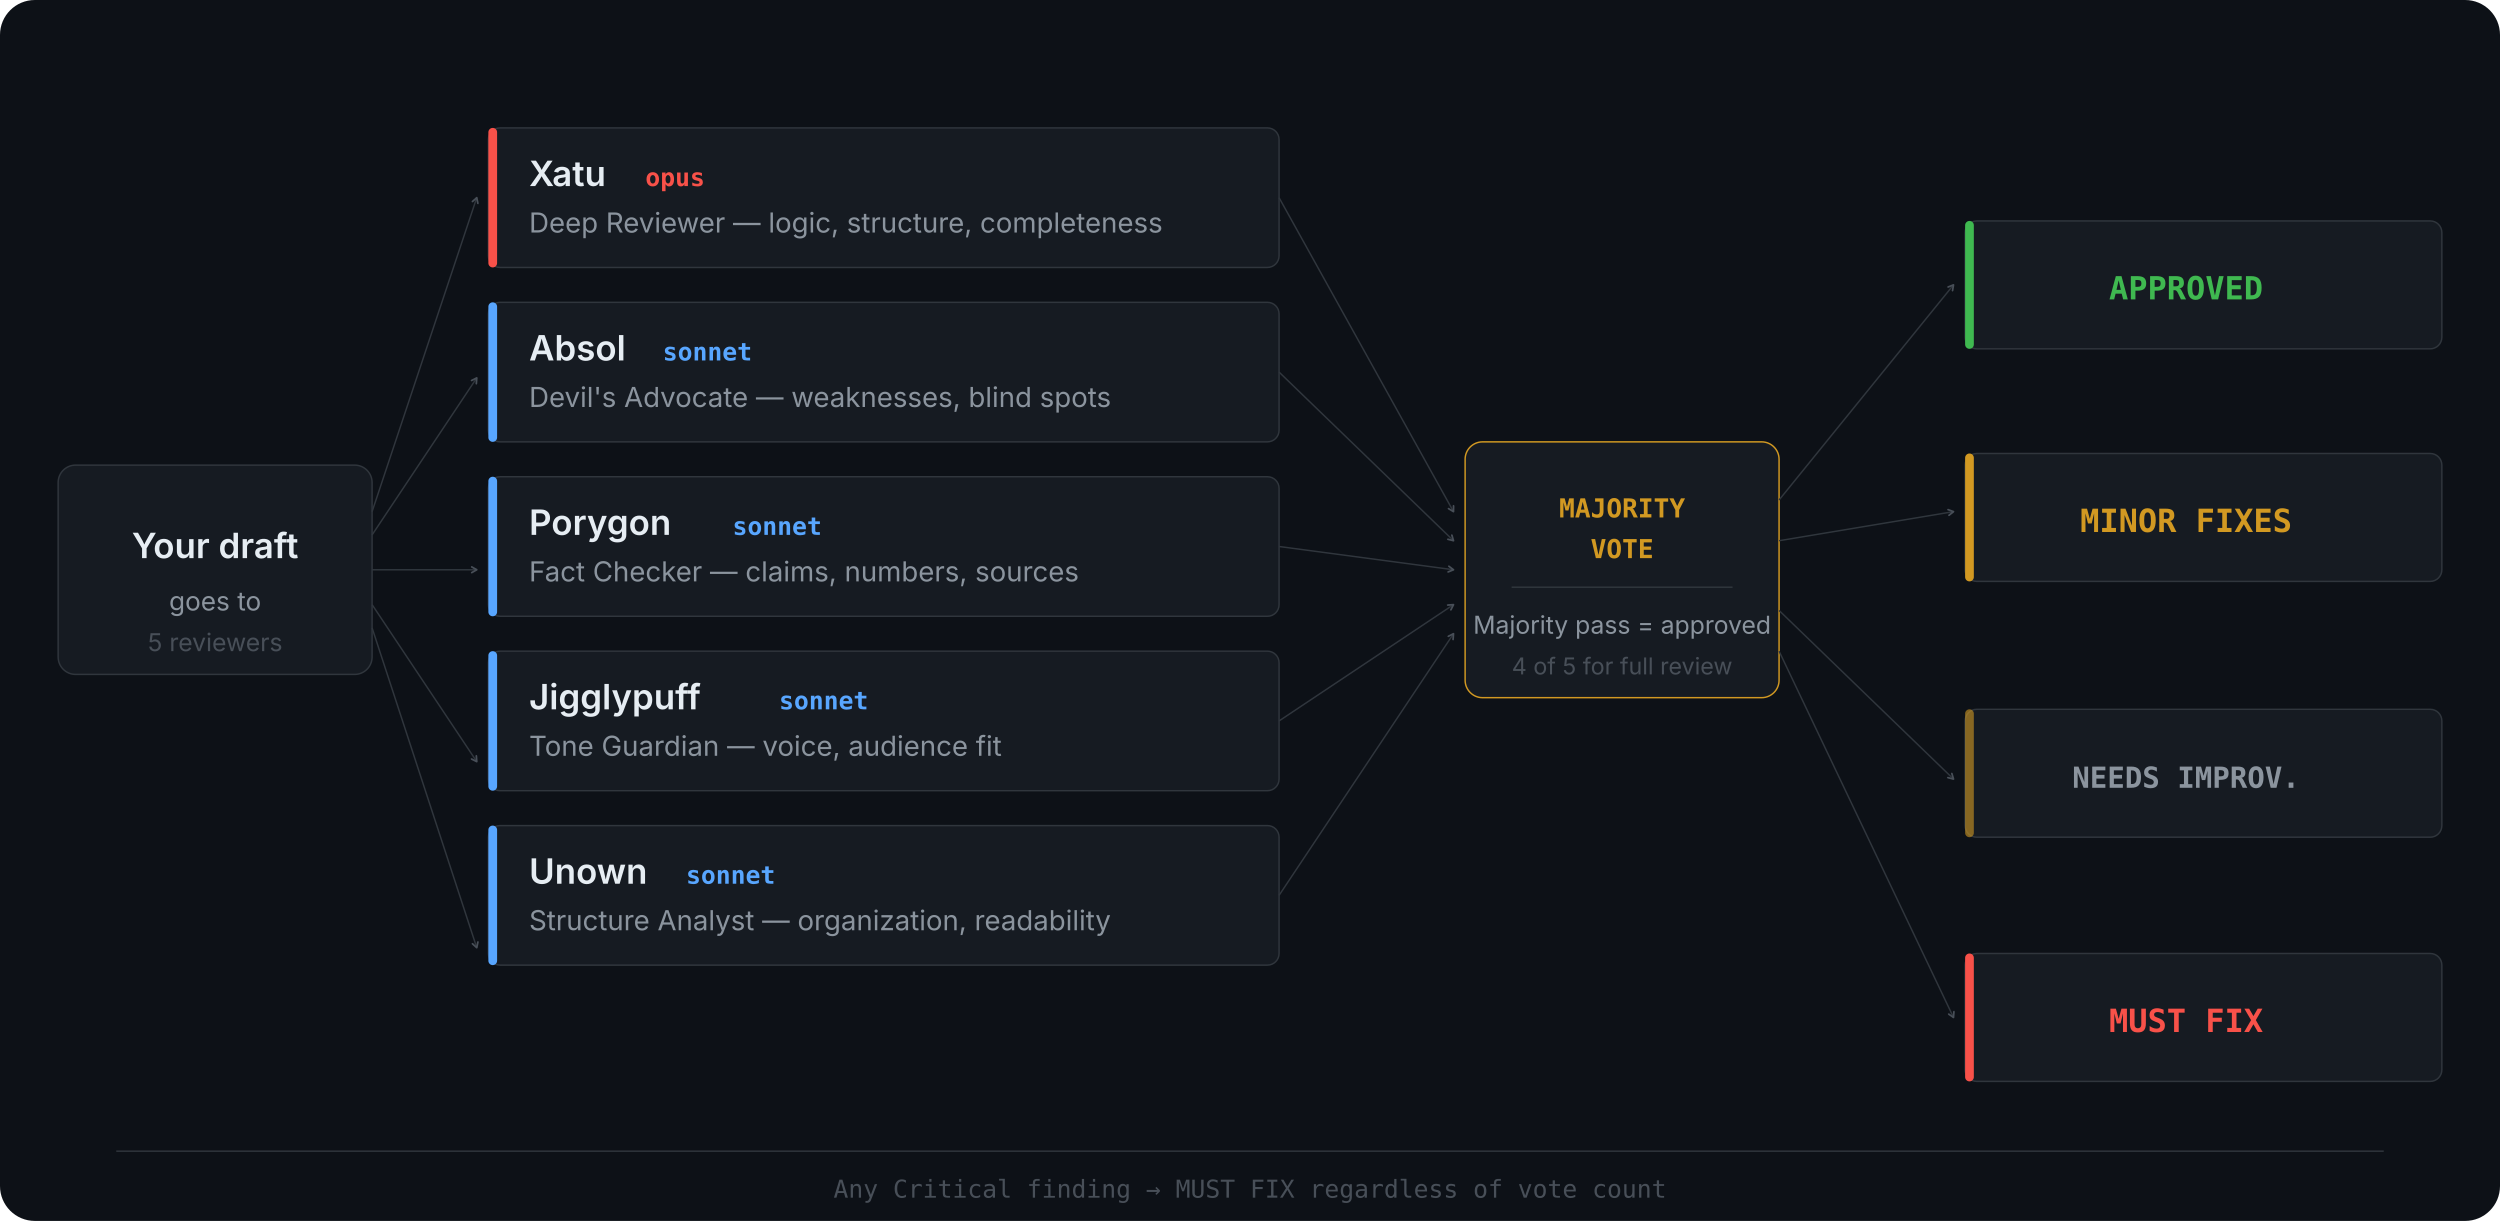
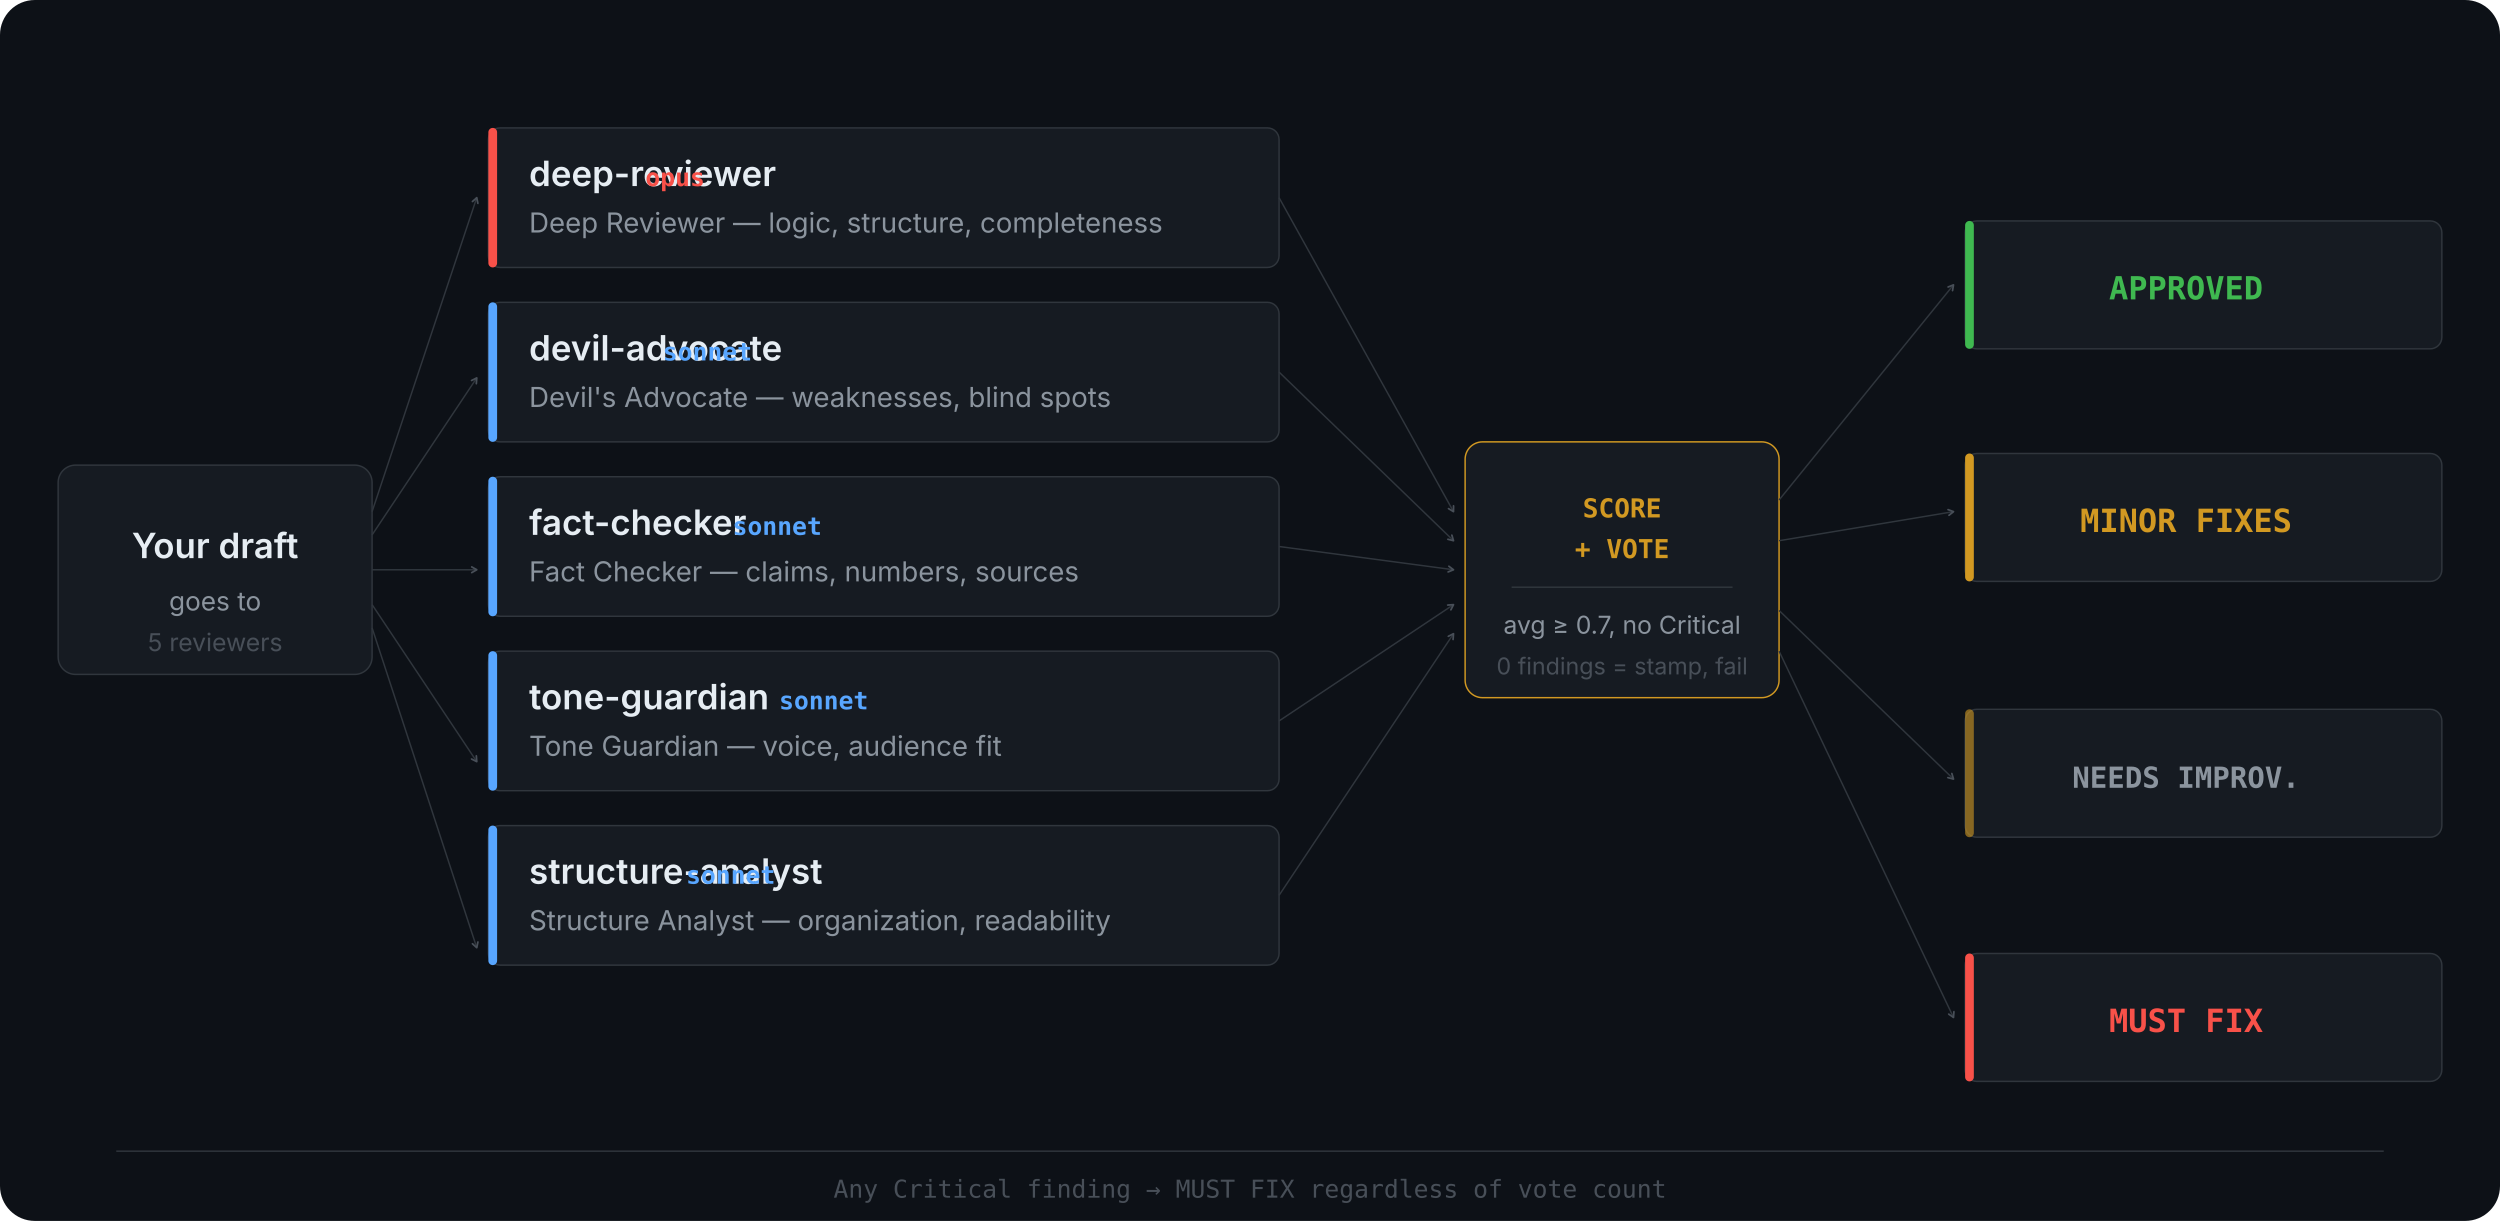
<svg xmlns="http://www.w3.org/2000/svg" viewBox="0 0 860 420" fill="none" role="img" aria-labelledby="rf-title rf-desc">
  <defs>
    <marker id="arr" markerWidth="5" markerHeight="5" refX="4" refY="2.5" orient="auto" markerUnits="strokeWidth">
      <path d="M0.5,0.5 L4,2.5 L0.5,4.5" fill="none" stroke="#484f58" stroke-width="1.2" stroke-linecap="round" stroke-linejoin="round" />
    </marker>
  </defs>
  <rect width="860" height="420" rx="12" fill="#0d1117" />
  <rect x="20" y="160" width="108" height="72" rx="6" fill="#161b22" stroke="#30363d" stroke-width="0.5" />
  <text x="74" y="192" text-anchor="middle" fill="#e6edf3" font-size="12" font-weight="600" font-family="-apple-system, BlinkMacSystemFont, Segoe UI, sans-serif">Your draft</text>
  <text x="74" y="210" text-anchor="middle" fill="#8b949e" font-size="9" font-family="-apple-system, BlinkMacSystemFont, Segoe UI, sans-serif">goes to</text>
  <text x="74" y="224" text-anchor="middle" fill="#484f58" font-size="8.5" font-family="-apple-system, BlinkMacSystemFont, Segoe UI, sans-serif">5 reviewers</text>
  <line x1="128" y1="176" x2="164" y2="68" stroke="#30363d" stroke-width="0.5" marker-end="url(#arr)" />
  <line x1="128" y1="184" x2="164" y2="130" stroke="#30363d" stroke-width="0.5" marker-end="url(#arr)" />
  <line x1="128" y1="196" x2="164" y2="196" stroke="#30363d" stroke-width="0.5" marker-end="url(#arr)" />
  <line x1="128" y1="208" x2="164" y2="262" stroke="#30363d" stroke-width="0.5" marker-end="url(#arr)" />
  <line x1="128" y1="216" x2="164" y2="326" stroke="#30363d" stroke-width="0.5" marker-end="url(#arr)" />
  <rect x="168" y="44" width="272" height="48" rx="4" fill="#161b22" stroke="#30363d" stroke-width="0.5" />
  <rect x="168" y="44" width="3" height="48" rx="1.5" fill="#f85149" />
-   <text x="182" y="64" fill="#e6edf3" font-size="12" font-weight="600" font-family="-apple-system, BlinkMacSystemFont, Segoe UI, sans-serif">Xatu</text>
+   <text x="182" y="64" fill="#e6edf3" font-size="12" font-weight="600" font-family="-apple-system, BlinkMacSystemFont, Segoe UI, sans-serif">deep-reviewer</text>
  <text x="222" y="64" fill="#f85149" font-size="8.5" font-weight="600" font-family="SF Mono, Consolas, monospace">opus</text>
  <text x="182" y="80" fill="#8b949e" font-size="9.5" font-family="-apple-system, BlinkMacSystemFont, Segoe UI, sans-serif">Deep Reviewer — logic, structure, completeness</text>
  <rect x="168" y="104" width="272" height="48" rx="4" fill="#161b22" stroke="#30363d" stroke-width="0.5" />
  <rect x="168" y="104" width="3" height="48" rx="1.5" fill="#58a6ff" />
-   <text x="182" y="124" fill="#e6edf3" font-size="12" font-weight="600" font-family="-apple-system, BlinkMacSystemFont, Segoe UI, sans-serif">Absol</text>
+   <text x="182" y="124" fill="#e6edf3" font-size="12" font-weight="600" font-family="-apple-system, BlinkMacSystemFont, Segoe UI, sans-serif">devil-advocate</text>
  <text x="228" y="124" fill="#58a6ff" font-size="8.5" font-weight="600" font-family="SF Mono, Consolas, monospace">sonnet</text>
  <text x="182" y="140" fill="#8b949e" font-size="9.5" font-family="-apple-system, BlinkMacSystemFont, Segoe UI, sans-serif">Devil's Advocate — weaknesses, blind spots</text>
  <rect x="168" y="164" width="272" height="48" rx="4" fill="#161b22" stroke="#30363d" stroke-width="0.5" />
  <rect x="168" y="164" width="3" height="48" rx="1.5" fill="#58a6ff" />
-   <text x="182" y="184" fill="#e6edf3" font-size="12" font-weight="600" font-family="-apple-system, BlinkMacSystemFont, Segoe UI, sans-serif">Porygon</text>
+   <text x="182" y="184" fill="#e6edf3" font-size="12" font-weight="600" font-family="-apple-system, BlinkMacSystemFont, Segoe UI, sans-serif">fact-checker</text>
  <text x="252" y="184" fill="#58a6ff" font-size="8.5" font-weight="600" font-family="SF Mono, Consolas, monospace">sonnet</text>
  <text x="182" y="200" fill="#8b949e" font-size="9.5" font-family="-apple-system, BlinkMacSystemFont, Segoe UI, sans-serif">Fact Checker — claims, numbers, sources</text>
  <rect x="168" y="224" width="272" height="48" rx="4" fill="#161b22" stroke="#30363d" stroke-width="0.5" />
  <rect x="168" y="224" width="3" height="48" rx="1.5" fill="#58a6ff" />
-   <text x="182" y="244" fill="#e6edf3" font-size="12" font-weight="600" font-family="-apple-system, BlinkMacSystemFont, Segoe UI, sans-serif">Jigglypuff</text>
+   <text x="182" y="244" fill="#e6edf3" font-size="12" font-weight="600" font-family="-apple-system, BlinkMacSystemFont, Segoe UI, sans-serif">tone-guardian</text>
  <text x="268" y="244" fill="#58a6ff" font-size="8.5" font-weight="600" font-family="SF Mono, Consolas, monospace">sonnet</text>
  <text x="182" y="260" fill="#8b949e" font-size="9.5" font-family="-apple-system, BlinkMacSystemFont, Segoe UI, sans-serif">Tone Guardian — voice, audience fit</text>
  <rect x="168" y="284" width="272" height="48" rx="4" fill="#161b22" stroke="#30363d" stroke-width="0.5" />
  <rect x="168" y="284" width="3" height="48" rx="1.5" fill="#58a6ff" />
-   <text x="182" y="304" fill="#e6edf3" font-size="12" font-weight="600" font-family="-apple-system, BlinkMacSystemFont, Segoe UI, sans-serif">Unown</text>
+   <text x="182" y="304" fill="#e6edf3" font-size="12" font-weight="600" font-family="-apple-system, BlinkMacSystemFont, Segoe UI, sans-serif">structure-analyst</text>
  <text x="236" y="304" fill="#58a6ff" font-size="8.5" font-weight="600" font-family="SF Mono, Consolas, monospace">sonnet</text>
  <text x="182" y="320" fill="#8b949e" font-size="9.5" font-family="-apple-system, BlinkMacSystemFont, Segoe UI, sans-serif">Structure Analyst — organization, readability</text>
  <line x1="440" y1="68" x2="500" y2="176" stroke="#30363d" stroke-width="0.5" marker-end="url(#arr)" />
  <line x1="440" y1="128" x2="500" y2="186" stroke="#30363d" stroke-width="0.5" marker-end="url(#arr)" />
  <line x1="440" y1="188" x2="500" y2="196" stroke="#30363d" stroke-width="0.5" marker-end="url(#arr)" />
  <line x1="440" y1="248" x2="500" y2="208" stroke="#30363d" stroke-width="0.5" marker-end="url(#arr)" />
  <line x1="440" y1="308" x2="500" y2="218" stroke="#30363d" stroke-width="0.5" marker-end="url(#arr)" />
  <rect x="504" y="152" width="108" height="88" rx="6" fill="#161b22" stroke="#d29922" stroke-width="0.5" />
-   <text x="558" y="178" text-anchor="middle" fill="#d29922" font-size="9" font-weight="600" font-family="SF Mono, Consolas, monospace">MAJORITY</text>
-   <text x="558" y="192" text-anchor="middle" fill="#d29922" font-size="9" font-weight="600" font-family="SF Mono, Consolas, monospace">VOTE</text>
+   <text x="558" y="178" text-anchor="middle" fill="#d29922" font-size="9" font-weight="600" font-family="SF Mono, Consolas, monospace">SCORE</text>
+   <text x="558" y="192" text-anchor="middle" fill="#d29922" font-size="9" font-weight="600" font-family="SF Mono, Consolas, monospace">+ VOTE</text>
  <line x1="520" y1="202" x2="596" y2="202" stroke="#30363d" stroke-width="0.5" />
-   <text x="558" y="218" text-anchor="middle" fill="#8b949e" font-size="8.5" font-family="-apple-system, BlinkMacSystemFont, Segoe UI, sans-serif">Majority pass = approved</text>
-   <text x="558" y="232" text-anchor="middle" fill="#484f58" font-size="8" font-family="-apple-system, BlinkMacSystemFont, Segoe UI, sans-serif">4 of 5 for full review</text>
+   <text x="558" y="218" text-anchor="middle" fill="#8b949e" font-size="8.5" font-family="-apple-system, BlinkMacSystemFont, Segoe UI, sans-serif">avg ≥ 0.7, no Critical</text>
+   <text x="558" y="232" text-anchor="middle" fill="#484f58" font-size="8" font-family="-apple-system, BlinkMacSystemFont, Segoe UI, sans-serif">0 findings = stamp, fail</text>
  <line x1="612" y1="172" x2="672" y2="98" stroke="#30363d" stroke-width="0.5" marker-end="url(#arr)" />
  <line x1="612" y1="186" x2="672" y2="176" stroke="#30363d" stroke-width="0.5" marker-end="url(#arr)" />
  <line x1="612" y1="210" x2="672" y2="268" stroke="#30363d" stroke-width="0.5" marker-end="url(#arr)" />
  <line x1="612" y1="224" x2="672" y2="350" stroke="#30363d" stroke-width="0.5" marker-end="url(#arr)" />
  <rect x="676" y="76" width="164" height="44" rx="4" fill="#161b22" stroke="#30363d" stroke-width="0.5" />
  <rect x="676" y="76" width="3" height="44" rx="1.5" fill="#3fb950" />
  <text x="752" y="103" text-anchor="middle" fill="#3fb950" font-size="11" font-weight="600" font-family="SF Mono, Consolas, monospace">APPROVED</text>
  <rect x="676" y="156" width="164" height="44" rx="4" fill="#161b22" stroke="#30363d" stroke-width="0.5" />
  <rect x="676" y="156" width="3" height="44" rx="1.5" fill="#d29922" />
  <text x="752" y="183" text-anchor="middle" fill="#d29922" font-size="11" font-weight="600" font-family="SF Mono, Consolas, monospace">MINOR FIXES</text>
  <rect x="676" y="244" width="164" height="44" rx="4" fill="#161b22" stroke="#30363d" stroke-width="0.5" />
  <rect x="676" y="244" width="3" height="44" rx="1.5" fill="#d29922" opacity="0.6" />
  <text x="752" y="271" text-anchor="middle" fill="#8b949e" font-size="10" font-weight="600" font-family="SF Mono, Consolas, monospace">NEEDS IMPROV.</text>
  <rect x="676" y="328" width="164" height="44" rx="4" fill="#161b22" stroke="#30363d" stroke-width="0.5" />
  <rect x="676" y="328" width="3" height="44" rx="1.5" fill="#f85149" />
  <text x="752" y="355" text-anchor="middle" fill="#f85149" font-size="11" font-weight="600" font-family="SF Mono, Consolas, monospace">MUST FIX</text>
  <line x1="40" y1="396" x2="820" y2="396" stroke="#30363d" stroke-width="0.5" />
  <text x="430" y="412" text-anchor="middle" fill="#484f58" font-size="8.5" font-family="SF Mono, Consolas, monospace">Any Critical finding → MUST FIX regardless of vote count</text>
</svg>
